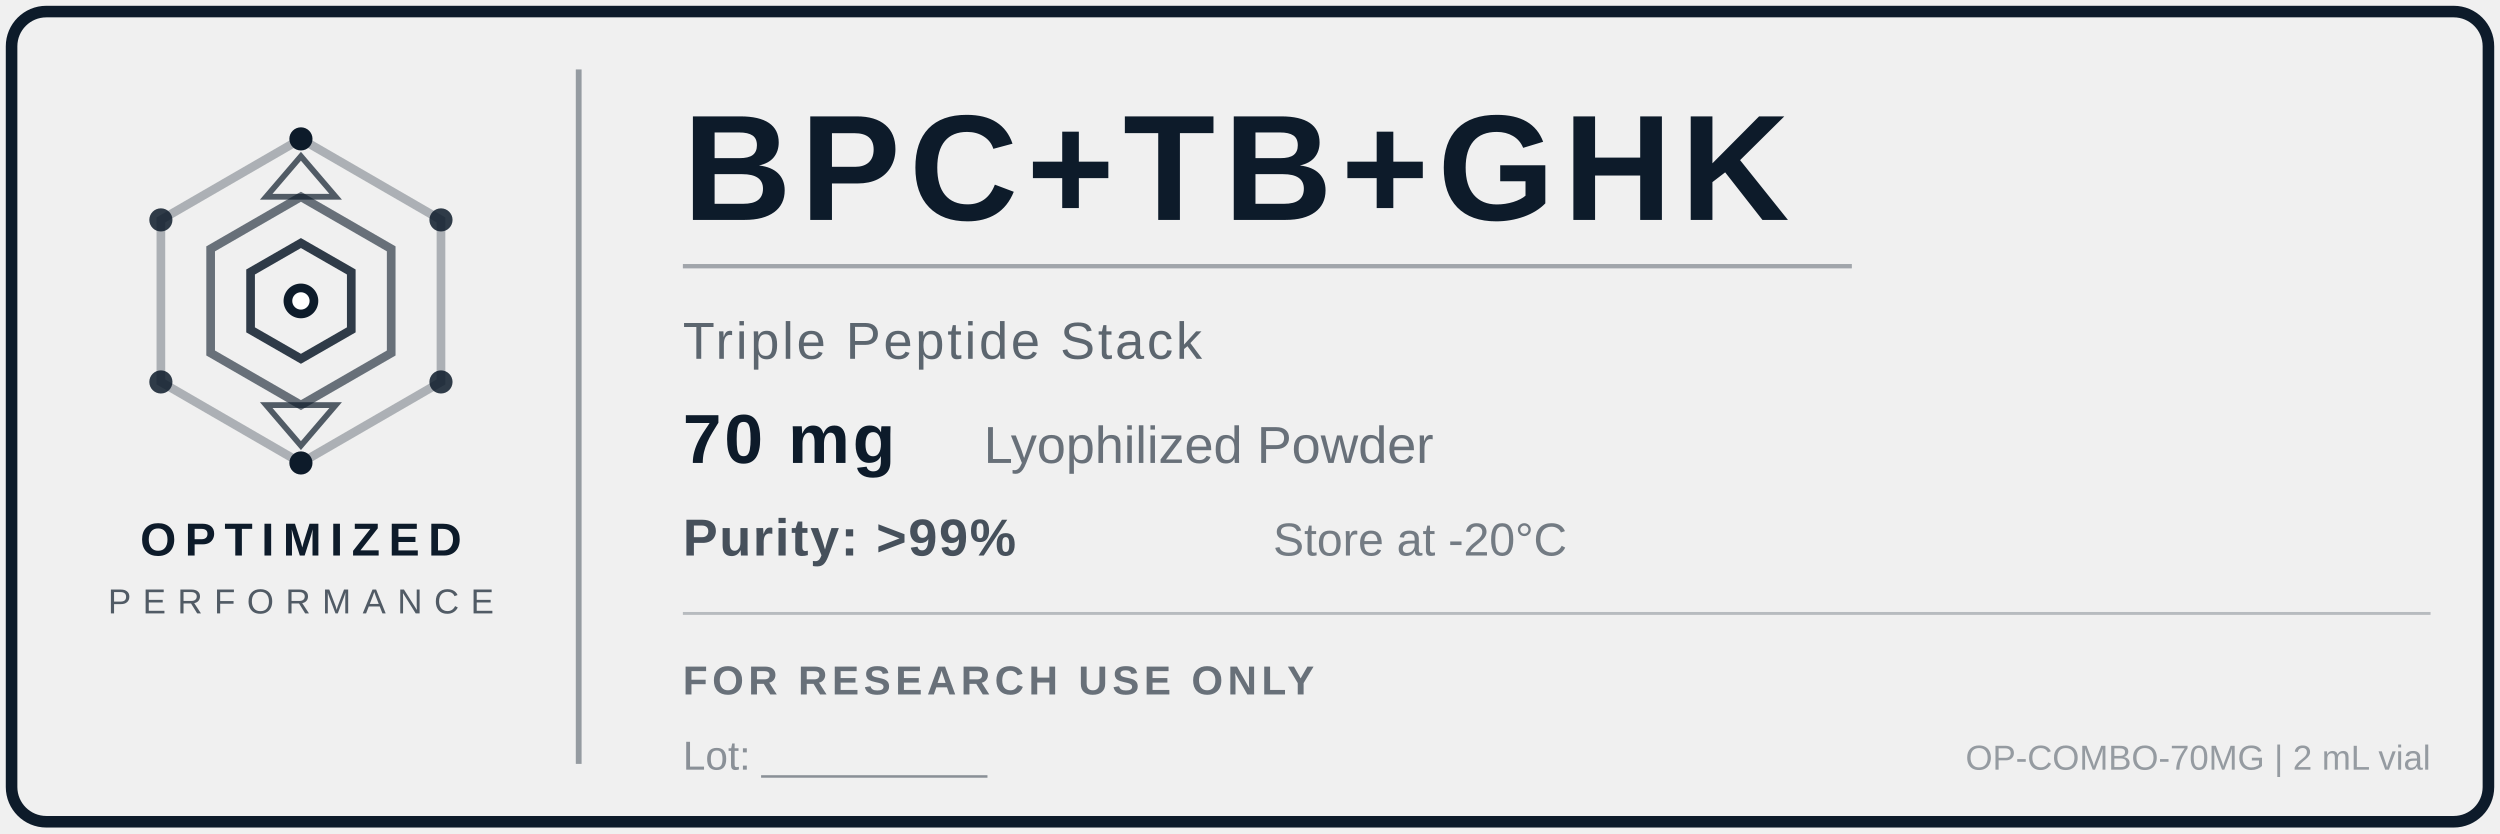
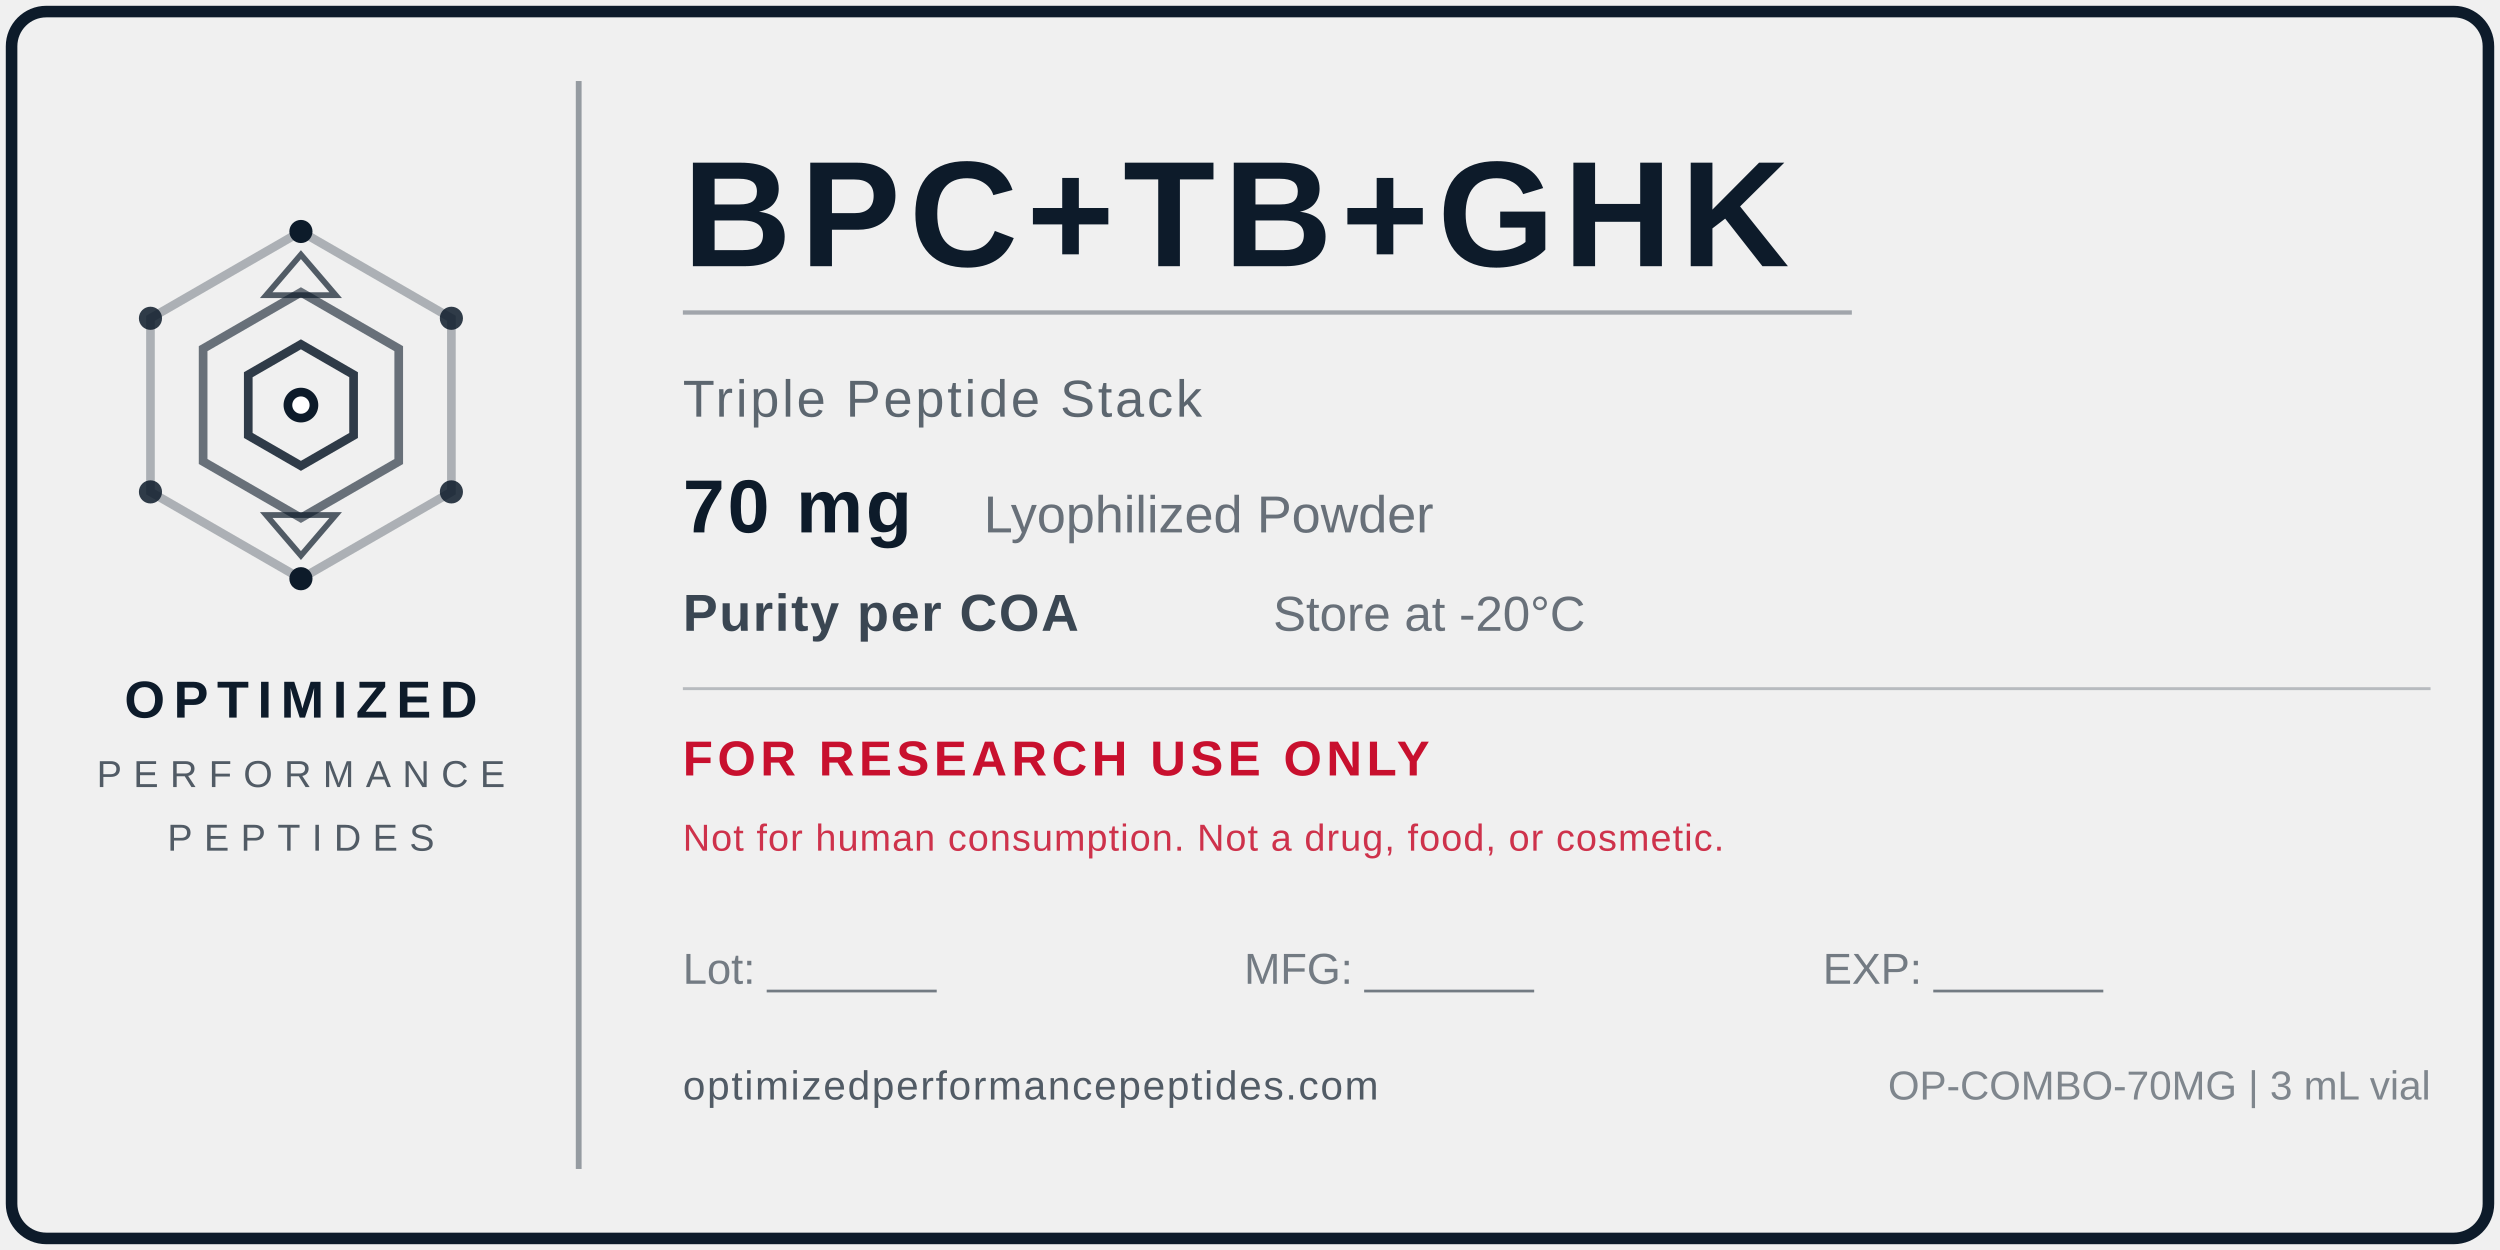
- <svg xmlns="http://www.w3.org/2000/svg" width="1.5in" height="0.5in" viewBox="0 0 432 144">
-   <rect x="2" y="2" width="428" height="140" rx="6" ry="6" fill="none" stroke="#0D1B2A" stroke-width="2" />
-   <line x1="100" y1="12" x2="100" y2="132" stroke="#0D1B2A" stroke-width="1" opacity="0.4" />
-   <g transform="translate(52, 52)">
-     <polygon points="0,-28 24.2,-14 24.2,14 0,28 -24.2,14 -24.2,-14" fill="none" stroke="#0D1B2A" stroke-width="1.5" opacity="0.3" />
-     <polygon points="0,-18 15.6,-9 15.6,9 0,18 -15.6,9 -15.6,-9" fill="none" stroke="#0D1B2A" stroke-width="1.5" opacity="0.6" />
-     <polygon points="0,-10 8.7,-5 8.7,5 0,10 -8.7,5 -8.7,-5" fill="none" stroke="#0D1B2A" stroke-width="1.5" opacity="0.85" />
-     <circle cx="0" cy="-28" r="2" fill="#0D1B2A" />
-     <circle cx="24.2" cy="-14" r="2" fill="#0D1B2A" opacity="0.85" />
-     <circle cx="24.2" cy="14" r="2" fill="#0D1B2A" opacity="0.85" />
-     <circle cx="0" cy="28" r="2" fill="#0D1B2A" />
-     <circle cx="-24.2" cy="14" r="2" fill="#0D1B2A" opacity="0.85" />
-     <circle cx="-24.2" cy="-14" r="2" fill="#0D1B2A" opacity="0.85" />
+ <svg xmlns="http://www.w3.org/2000/svg" width="1.5in" height="0.75in" viewBox="0 0 432 216">
+   <rect x="2" y="2" width="428" height="212" rx="6" ry="6" fill="none" stroke="#0D1B2A" stroke-width="2" />
+   <line x1="100" y1="14" x2="100" y2="202" stroke="#0D1B2A" stroke-width="1" opacity="0.4" />
+   <g transform="translate(52, 70)">
+     <polygon points="0,-30 26,-15 26,15 0,30 -26,15 -26,-15" fill="none" stroke="#0D1B2A" stroke-width="1.5" opacity="0.3" />
+     <polygon points="0,-19.5 16.9,-9.75 16.9,9.75 0,19.5 -16.9,9.75 -16.9,-9.75" fill="none" stroke="#0D1B2A" stroke-width="1.5" opacity="0.6" />
+     <polygon points="0,-10.5 9.1,-5.25 9.1,5.25 0,10.5 -9.1,5.25 -9.1,-5.25" fill="none" stroke="#0D1B2A" stroke-width="1.5" opacity="0.85" />
+     <circle cx="0" cy="-30" r="2" fill="#0D1B2A" />
+     <circle cx="26" cy="-15" r="2" fill="#0D1B2A" opacity="0.85" />
+     <circle cx="26" cy="15" r="2" fill="#0D1B2A" opacity="0.85" />
+     <circle cx="0" cy="30" r="2" fill="#0D1B2A" />
+     <circle cx="-26" cy="15" r="2" fill="#0D1B2A" opacity="0.85" />
+     <circle cx="-26" cy="-15" r="2" fill="#0D1B2A" opacity="0.85" />
    <circle cx="0" cy="0" r="3" fill="#0D1B2A" />
    <circle cx="0" cy="0" r="1.5" fill="white" />
-     <polygon points="0,-25 6,-18 -6,-18" fill="none" stroke="#0D1B2A" stroke-width="1" opacity="0.7" />
-     <polygon points="0,25 6,18 -6,18" fill="none" stroke="#0D1B2A" stroke-width="1" opacity="0.7" />
+     <polygon points="0,-26 6,-19 -6,-19" fill="none" stroke="#0D1B2A" stroke-width="1" opacity="0.7" />
+     <polygon points="0,26 6,19 -6,19" fill="none" stroke="#0D1B2A" stroke-width="1" opacity="0.7" />
  </g>
-   <text x="52" y="96" text-anchor="middle" font-family="'Helvetica Neue', Arial, sans-serif" font-size="8" font-weight="700" fill="#0D1B2A" letter-spacing="1.5">OPTIMIZED</text>
-   <text x="52" y="106" text-anchor="middle" font-family="'Helvetica Neue', Arial, sans-serif" font-size="6" font-weight="400" fill="#0D1B2A" letter-spacing="2" opacity="0.7">PERFORMANCE</text>
-   <text x="118" y="38" font-family="'Helvetica Neue', Arial, sans-serif" font-size="26" font-weight="800" fill="#0D1B2A" letter-spacing="1.5">BPC+TB+GHK</text>
-   <line x1="118" y1="46" x2="320" y2="46" stroke="#0D1B2A" stroke-width="0.75" opacity="0.35" />
-   <text x="118" y="62" font-family="'Helvetica Neue', Arial, sans-serif" font-size="9" font-weight="400" fill="#0D1B2A" opacity="0.65" letter-spacing="0.5">Triple Peptide Stack</text>
-   <text x="118" y="80" font-family="'Helvetica Neue', Arial, sans-serif" font-size="12" font-weight="700" fill="#0D1B2A" letter-spacing="0.5">70 mg</text>
-   <text x="170" y="80" font-family="'Helvetica Neue', Arial, sans-serif" font-size="9" font-weight="400" fill="#0D1B2A" opacity="0.6">Lyophilized Powder</text>
-   <text x="118" y="96" font-family="'Helvetica Neue', Arial, sans-serif" font-size="9" font-weight="600" fill="#0D1B2A" opacity="0.75" letter-spacing="0.3">Purity: &gt;99%</text>
-   <text x="220" y="96" font-family="'Helvetica Neue', Arial, sans-serif" font-size="8" font-weight="400" fill="#0D1B2A" opacity="0.55">Store at -20°C</text>
-   <line x1="118" y1="106" x2="420" y2="106" stroke="#0D1B2A" stroke-width="0.5" opacity="0.25" />
-   <text x="118" y="120" font-family="'Helvetica Neue', Arial, sans-serif" font-size="7" font-weight="600" fill="#0D1B2A" opacity="0.6" letter-spacing="0.8">FOR RESEARCH USE ONLY</text>
-   <text x="118" y="133" font-family="'Helvetica Neue', Arial, sans-serif" font-size="7" font-weight="400" fill="#0D1B2A" opacity="0.45">Lot: __________</text>
-   <text x="420" y="133" text-anchor="end" font-family="'Helvetica Neue', Arial, sans-serif" font-size="6" font-weight="400" fill="#0D1B2A" opacity="0.4">OP-COMBO-70MG | 2 mL vial</text>
+   <text x="52" y="124" text-anchor="middle" font-family="'Helvetica Neue', Arial, sans-serif" font-size="9" font-weight="700" fill="#0D1B2A" letter-spacing="1.5">OPTIMIZED</text>
+   <text x="52" y="136" text-anchor="middle" font-family="'Helvetica Neue', Arial, sans-serif" font-size="6.5" font-weight="400" fill="#0D1B2A" letter-spacing="2" opacity="0.7">PERFORMANCE</text>
+   <text x="52" y="147" text-anchor="middle" font-family="'Helvetica Neue', Arial, sans-serif" font-size="6.5" font-weight="400" fill="#0D1B2A" letter-spacing="2" opacity="0.7">PEPTIDES</text>
+   <text x="118" y="46" font-family="'Helvetica Neue', Arial, sans-serif" font-size="26" font-weight="800" fill="#0D1B2A" letter-spacing="1.5">BPC+TB+GHK</text>
+   <line x1="118" y1="54" x2="320" y2="54" stroke="#0D1B2A" stroke-width="0.75" opacity="0.35" />
+   <text x="118" y="72" font-family="'Helvetica Neue', Arial, sans-serif" font-size="9" font-weight="400" fill="#0D1B2A" opacity="0.65" letter-spacing="0.5">Triple Peptide Stack</text>
+   <text x="118" y="92" font-family="'Helvetica Neue', Arial, sans-serif" font-size="13" font-weight="700" fill="#0D1B2A" letter-spacing="0.5">70 mg</text>
+   <text x="170" y="92" font-family="'Helvetica Neue', Arial, sans-serif" font-size="9" font-weight="400" fill="#0D1B2A" opacity="0.6">Lyophilized Powder</text>
+   <text x="118" y="109" font-family="'Helvetica Neue', Arial, sans-serif" font-size="9" font-weight="600" fill="#0D1B2A" opacity="0.8" letter-spacing="0.3">Purity per COA</text>
+   <text x="220" y="109" font-family="'Helvetica Neue', Arial, sans-serif" font-size="8.5" font-weight="400" fill="#0D1B2A" opacity="0.6">Store at -20°C</text>
+   <line x1="118" y1="119" x2="420" y2="119" stroke="#0D1B2A" stroke-width="0.5" opacity="0.25" />
+   <text x="118" y="134" font-family="'Helvetica Neue', Arial, sans-serif" font-size="8.5" font-weight="700" fill="#C8102E" letter-spacing="0.8">FOR RESEARCH USE ONLY</text>
+   <text x="118" y="147" font-family="'Helvetica Neue', Arial, sans-serif" font-size="6.5" font-weight="500" fill="#C8102E" opacity="0.85" letter-spacing="0.2">Not for human consumption. Not a drug, food, or cosmetic.</text>
+   <text x="118" y="170" font-family="'Helvetica Neue', Arial, sans-serif" font-size="7.5" font-weight="400" fill="#0D1B2A" opacity="0.55">Lot: _______</text>
+   <text x="215" y="170" font-family="'Helvetica Neue', Arial, sans-serif" font-size="7.5" font-weight="400" fill="#0D1B2A" opacity="0.55">MFG: _______</text>
+   <text x="315" y="170" font-family="'Helvetica Neue', Arial, sans-serif" font-size="7.5" font-weight="400" fill="#0D1B2A" opacity="0.55">EXP: _______</text>
+   <text x="118" y="190" font-family="'Helvetica Neue', Arial, sans-serif" font-size="7" font-weight="500" fill="#0D1B2A" opacity="0.7" letter-spacing="0.3">optimizedperformancepeptides.com</text>
+   <text x="420" y="190" text-anchor="end" font-family="'Helvetica Neue', Arial, sans-serif" font-size="7" font-weight="400" fill="#0D1B2A" opacity="0.5">OP-COMBO-70MG | 3 mL vial</text>
</svg>
